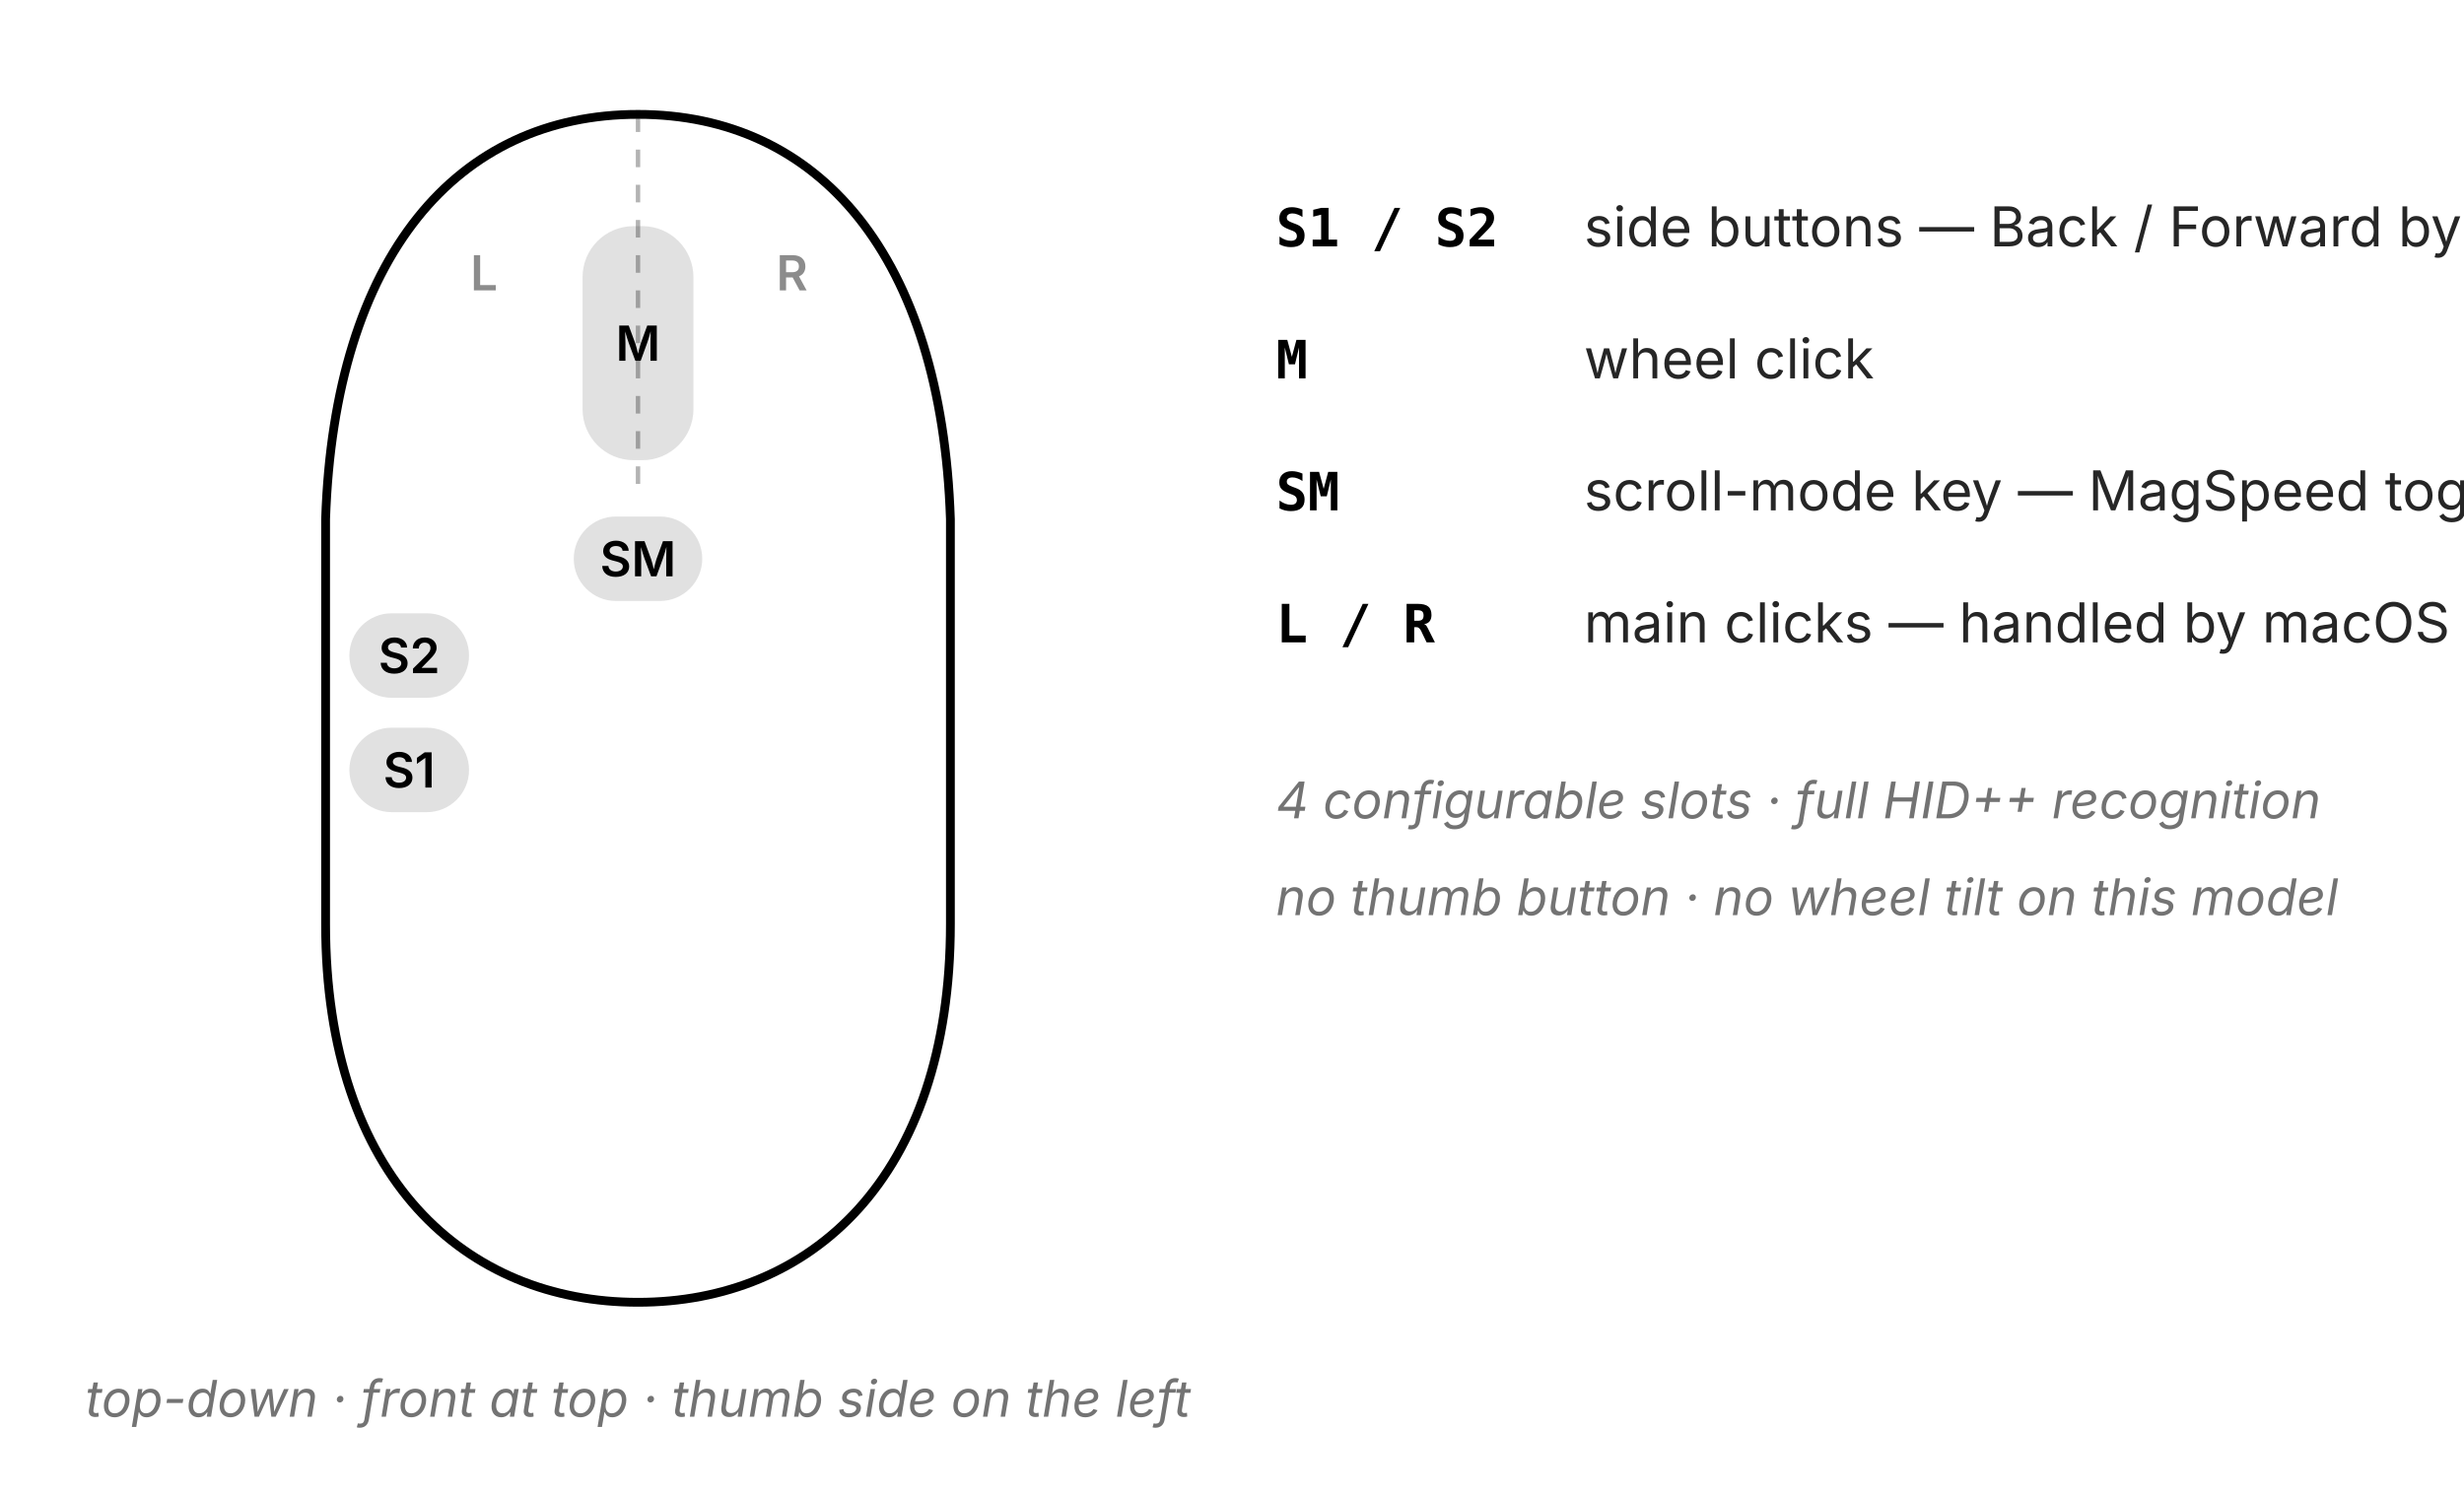
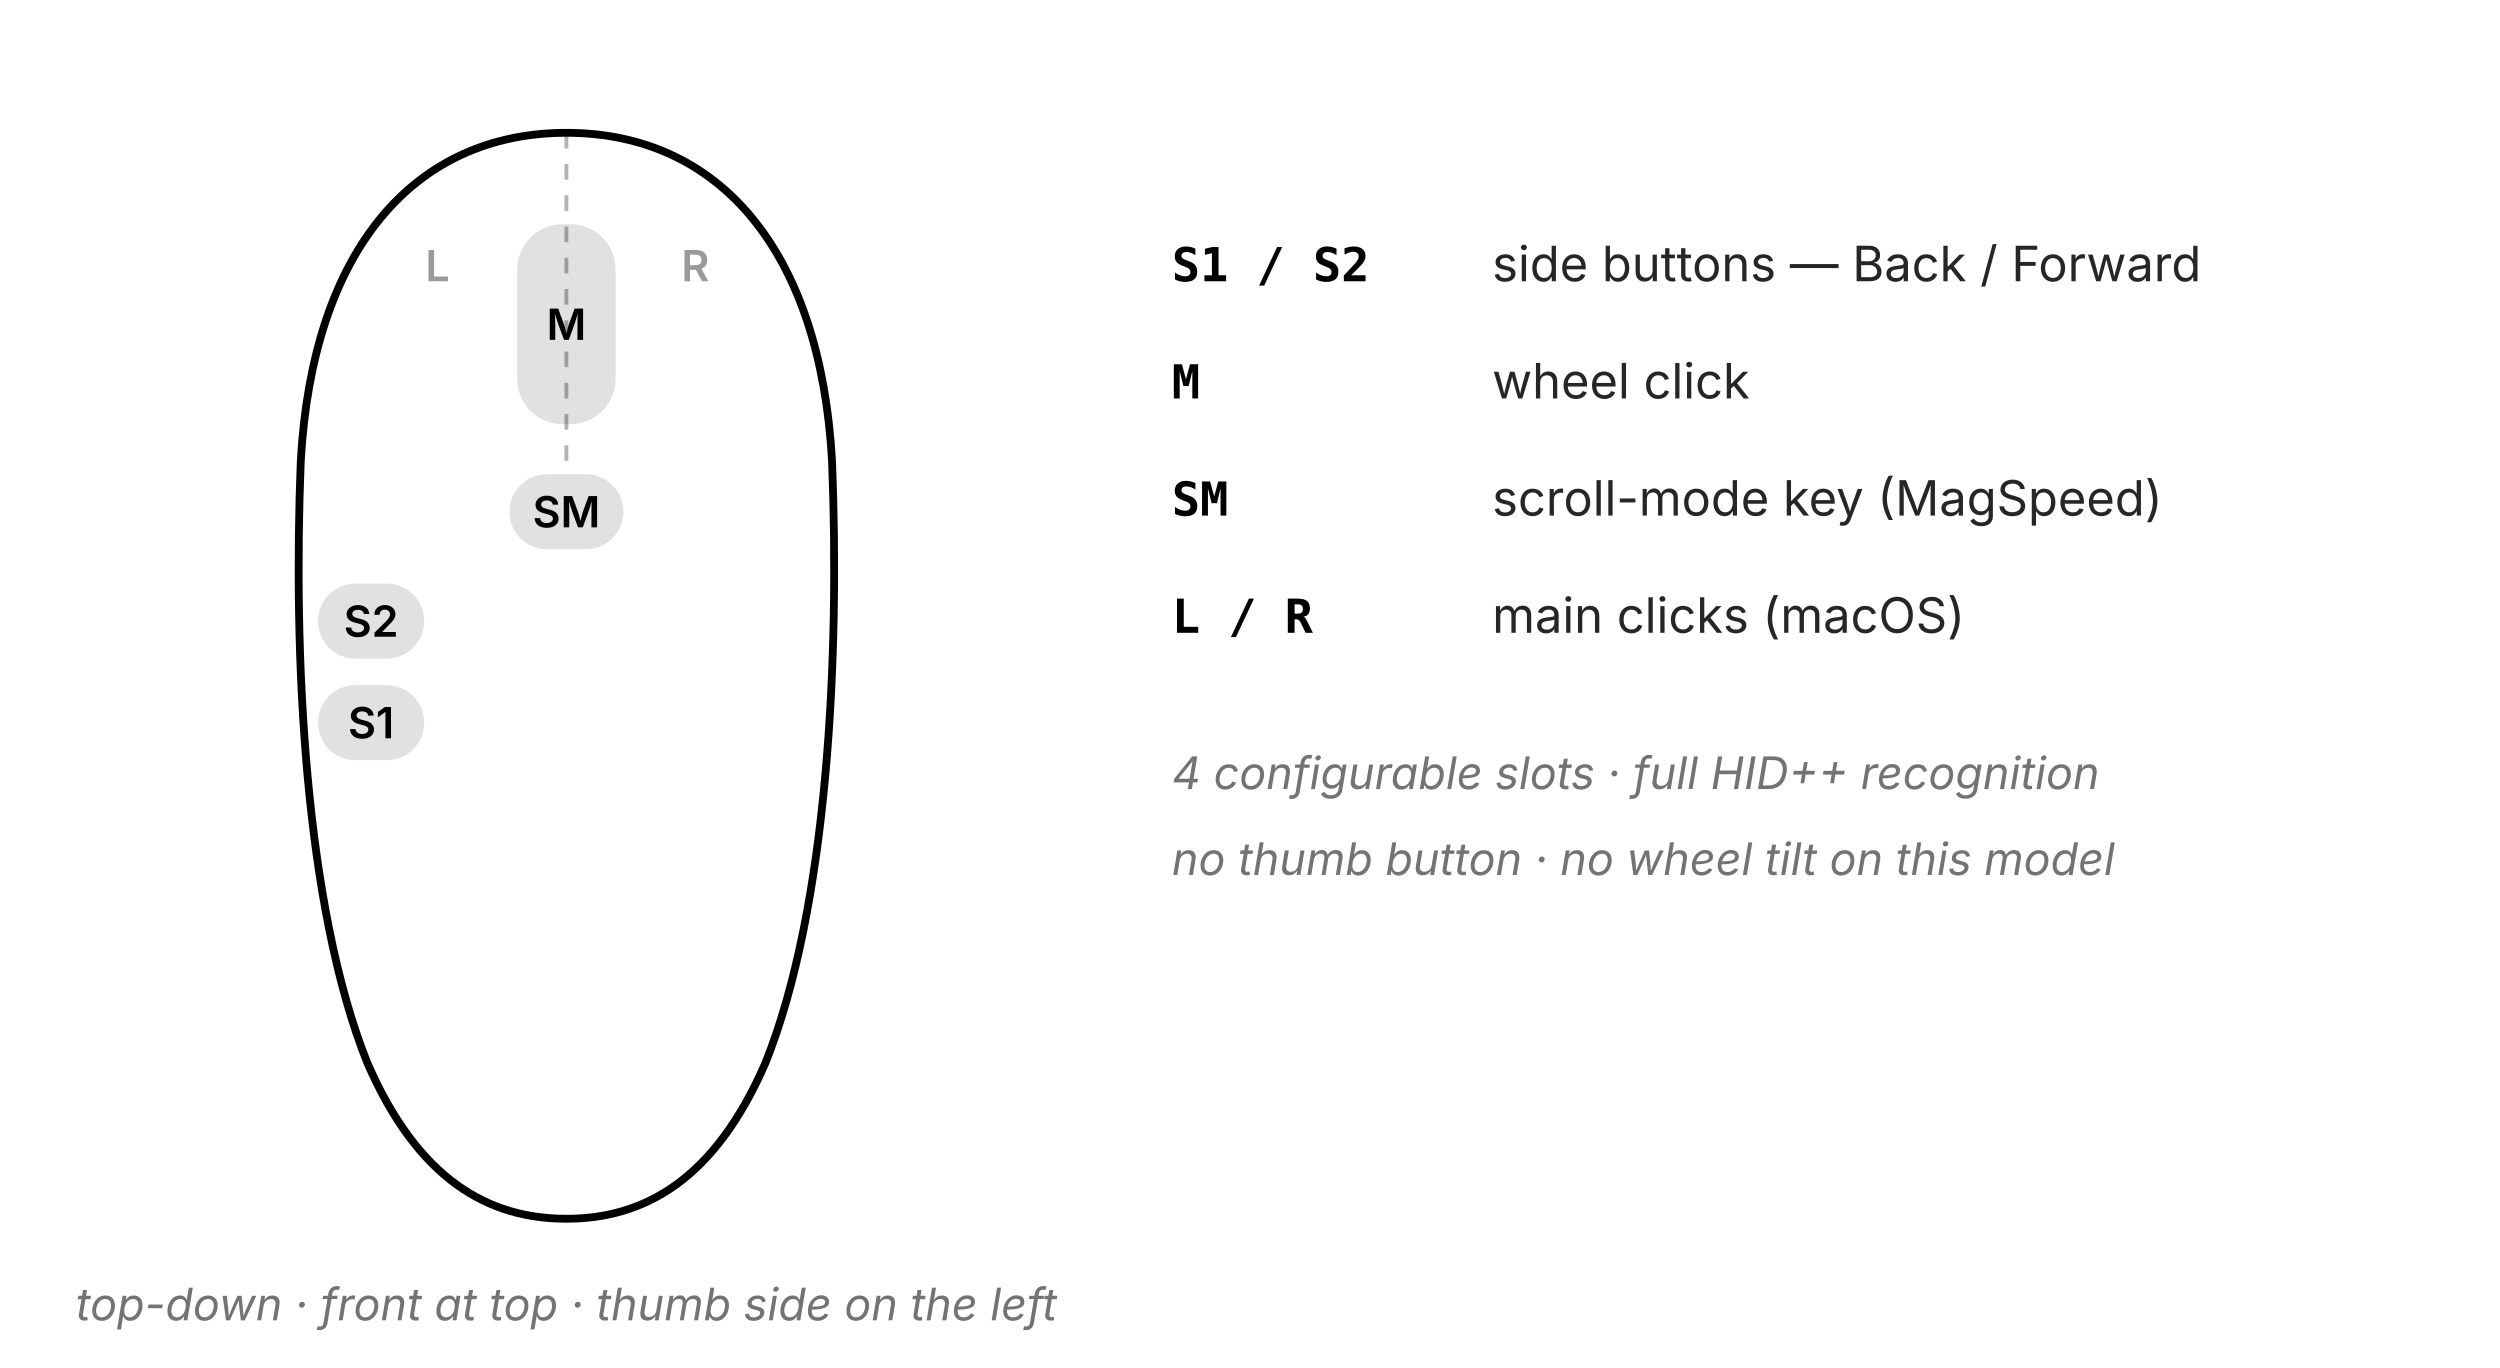
- <svg xmlns="http://www.w3.org/2000/svg" viewBox="0 0 560 340" role="img" aria-labelledby="mxa-t mxa-d">
+ <svg xmlns="http://www.w3.org/2000/svg" viewBox="0 0 640 350" role="img" aria-labelledby="mxa-t mxa-d">
  <style>
-     .outline{fill:none;stroke:currentColor;stroke-width:2;}
+     .outline{fill:none;stroke:currentColor;stroke-width:2;stroke-linejoin:round;}
    .split{stroke:currentColor;stroke-width:1;stroke-dasharray:4 4;opacity:.3;fill:none;}
    .pill{fill:currentColor;opacity:.12;stroke:currentColor;stroke-width:1.2;}
    .pt{fill:currentColor;font:600 11px -apple-system,system-ui,sans-serif;text-anchor:middle;}
+     .ghost{fill:currentColor;font:600 11px -apple-system,system-ui,sans-serif;text-anchor:middle;opacity:.4;}
    .lg-code{fill:currentColor;font:600 12px ui-monospace,SFMono-Regular,Menlo,monospace;}
    .lg-name{fill:currentColor;font:400 12.5px -apple-system,system-ui,sans-serif;opacity:.85;}
    .cap{fill:currentColor;font:italic 11.5px -apple-system,system-ui,sans-serif;opacity:.55;}
  </style>
-   <path class="outline" d="M145 26     C 104 26, 76 58, 74 118     L 74 210     C 74 268, 106 296, 145 296     C 184 296, 216 268, 216 210     L 216 118     C 214 58, 186 26, 145 26 Z" />
-   <path class="split" d="M145 26 L 145 112" />
-   <text class="pt" x="110" y="66" opacity=".45">L</text>
-   <text class="pt" x="180" y="66" opacity=".45">R</text>
-   <rect class="pill" x="133" y="52" width="24" height="52" rx="11" />
-   <text class="pt" x="145" y="82">M</text>
-   <rect class="pill" x="131" y="118" width="28" height="18" rx="9" />
-   <text class="pt" x="145" y="131">SM</text>
-   <rect class="pill" x="80" y="140" width="26" height="18" rx="9" />
-   <text class="pt" x="93" y="153">S2</text>
-   <rect class="pill" x="80" y="166" width="26" height="18" rx="9" />
-   <text class="pt" x="93" y="179">S1</text>
-   <text class="cap" x="145" y="322" text-anchor="middle">top-down · front at top · thumb side on the left</text>
-   <g transform="translate(290,56)">
+   <path class="outline" d="M145 34     C 184 34, 210 64, 213 118     C 215 168, 212 232, 196 272     C 183 302, 165 312, 145 312     C 125 312, 107 302, 94 272     C 78 232, 75 168, 77 118     C 80 64, 106 34, 145 34 Z" />
+   <path class="split" d="M145 34 L 145 118" />
+   <text class="ghost" x="112" y="72">L</text>
+   <text class="ghost" x="178" y="72">R</text>
+   <rect class="pill" x="133" y="58" width="24" height="50" rx="11" />
+   <text class="pt" x="145" y="87">M</text>
+   <rect class="pill" x="131" y="122" width="28" height="18" rx="9" />
+   <text class="pt" x="145" y="135">SM</text>
+   <rect class="pill" x="82" y="150" width="26" height="18" rx="9" />
+   <text class="pt" x="95" y="163">S2</text>
+   <rect class="pill" x="82" y="176" width="26" height="18" rx="9" />
+   <text class="pt" x="95" y="189">S1</text>
+   <text class="cap" x="145" y="338" text-anchor="middle">top-down · front at top · thumb side on the left</text>
+   <g transform="translate(300,72)">
    <text class="lg-code" x="0" y="0">S1 / S2</text>
-     <text class="lg-name" x="70" y="0">side buttons — Back / Forward by default</text>
+     <text class="lg-name" x="82" y="0">side buttons — Back / Forward</text>
    <text class="lg-code" x="0" y="30">M</text>
-     <text class="lg-name" x="70" y="30">wheel click</text>
+     <text class="lg-name" x="82" y="30">wheel click</text>
    <text class="lg-code" x="0" y="60">SM</text>
-     <text class="lg-name" x="70" y="60">scroll-mode key — MagSpeed toggle</text>
+     <text class="lg-name" x="82" y="60">scroll-mode key (MagSpeed)</text>
    <text class="lg-code" x="0" y="90">L / R</text>
-     <text class="lg-name" x="70" y="90">main clicks — handled by macOS</text>
+     <text class="lg-name" x="82" y="90">main clicks (macOS)</text>
    <text class="cap" x="0" y="130">4 configurable slots · full HID++ recognition</text>
    <text class="cap" x="0" y="152">no thumb button · no wheel tilt on this model</text>
  </g>
</svg>
